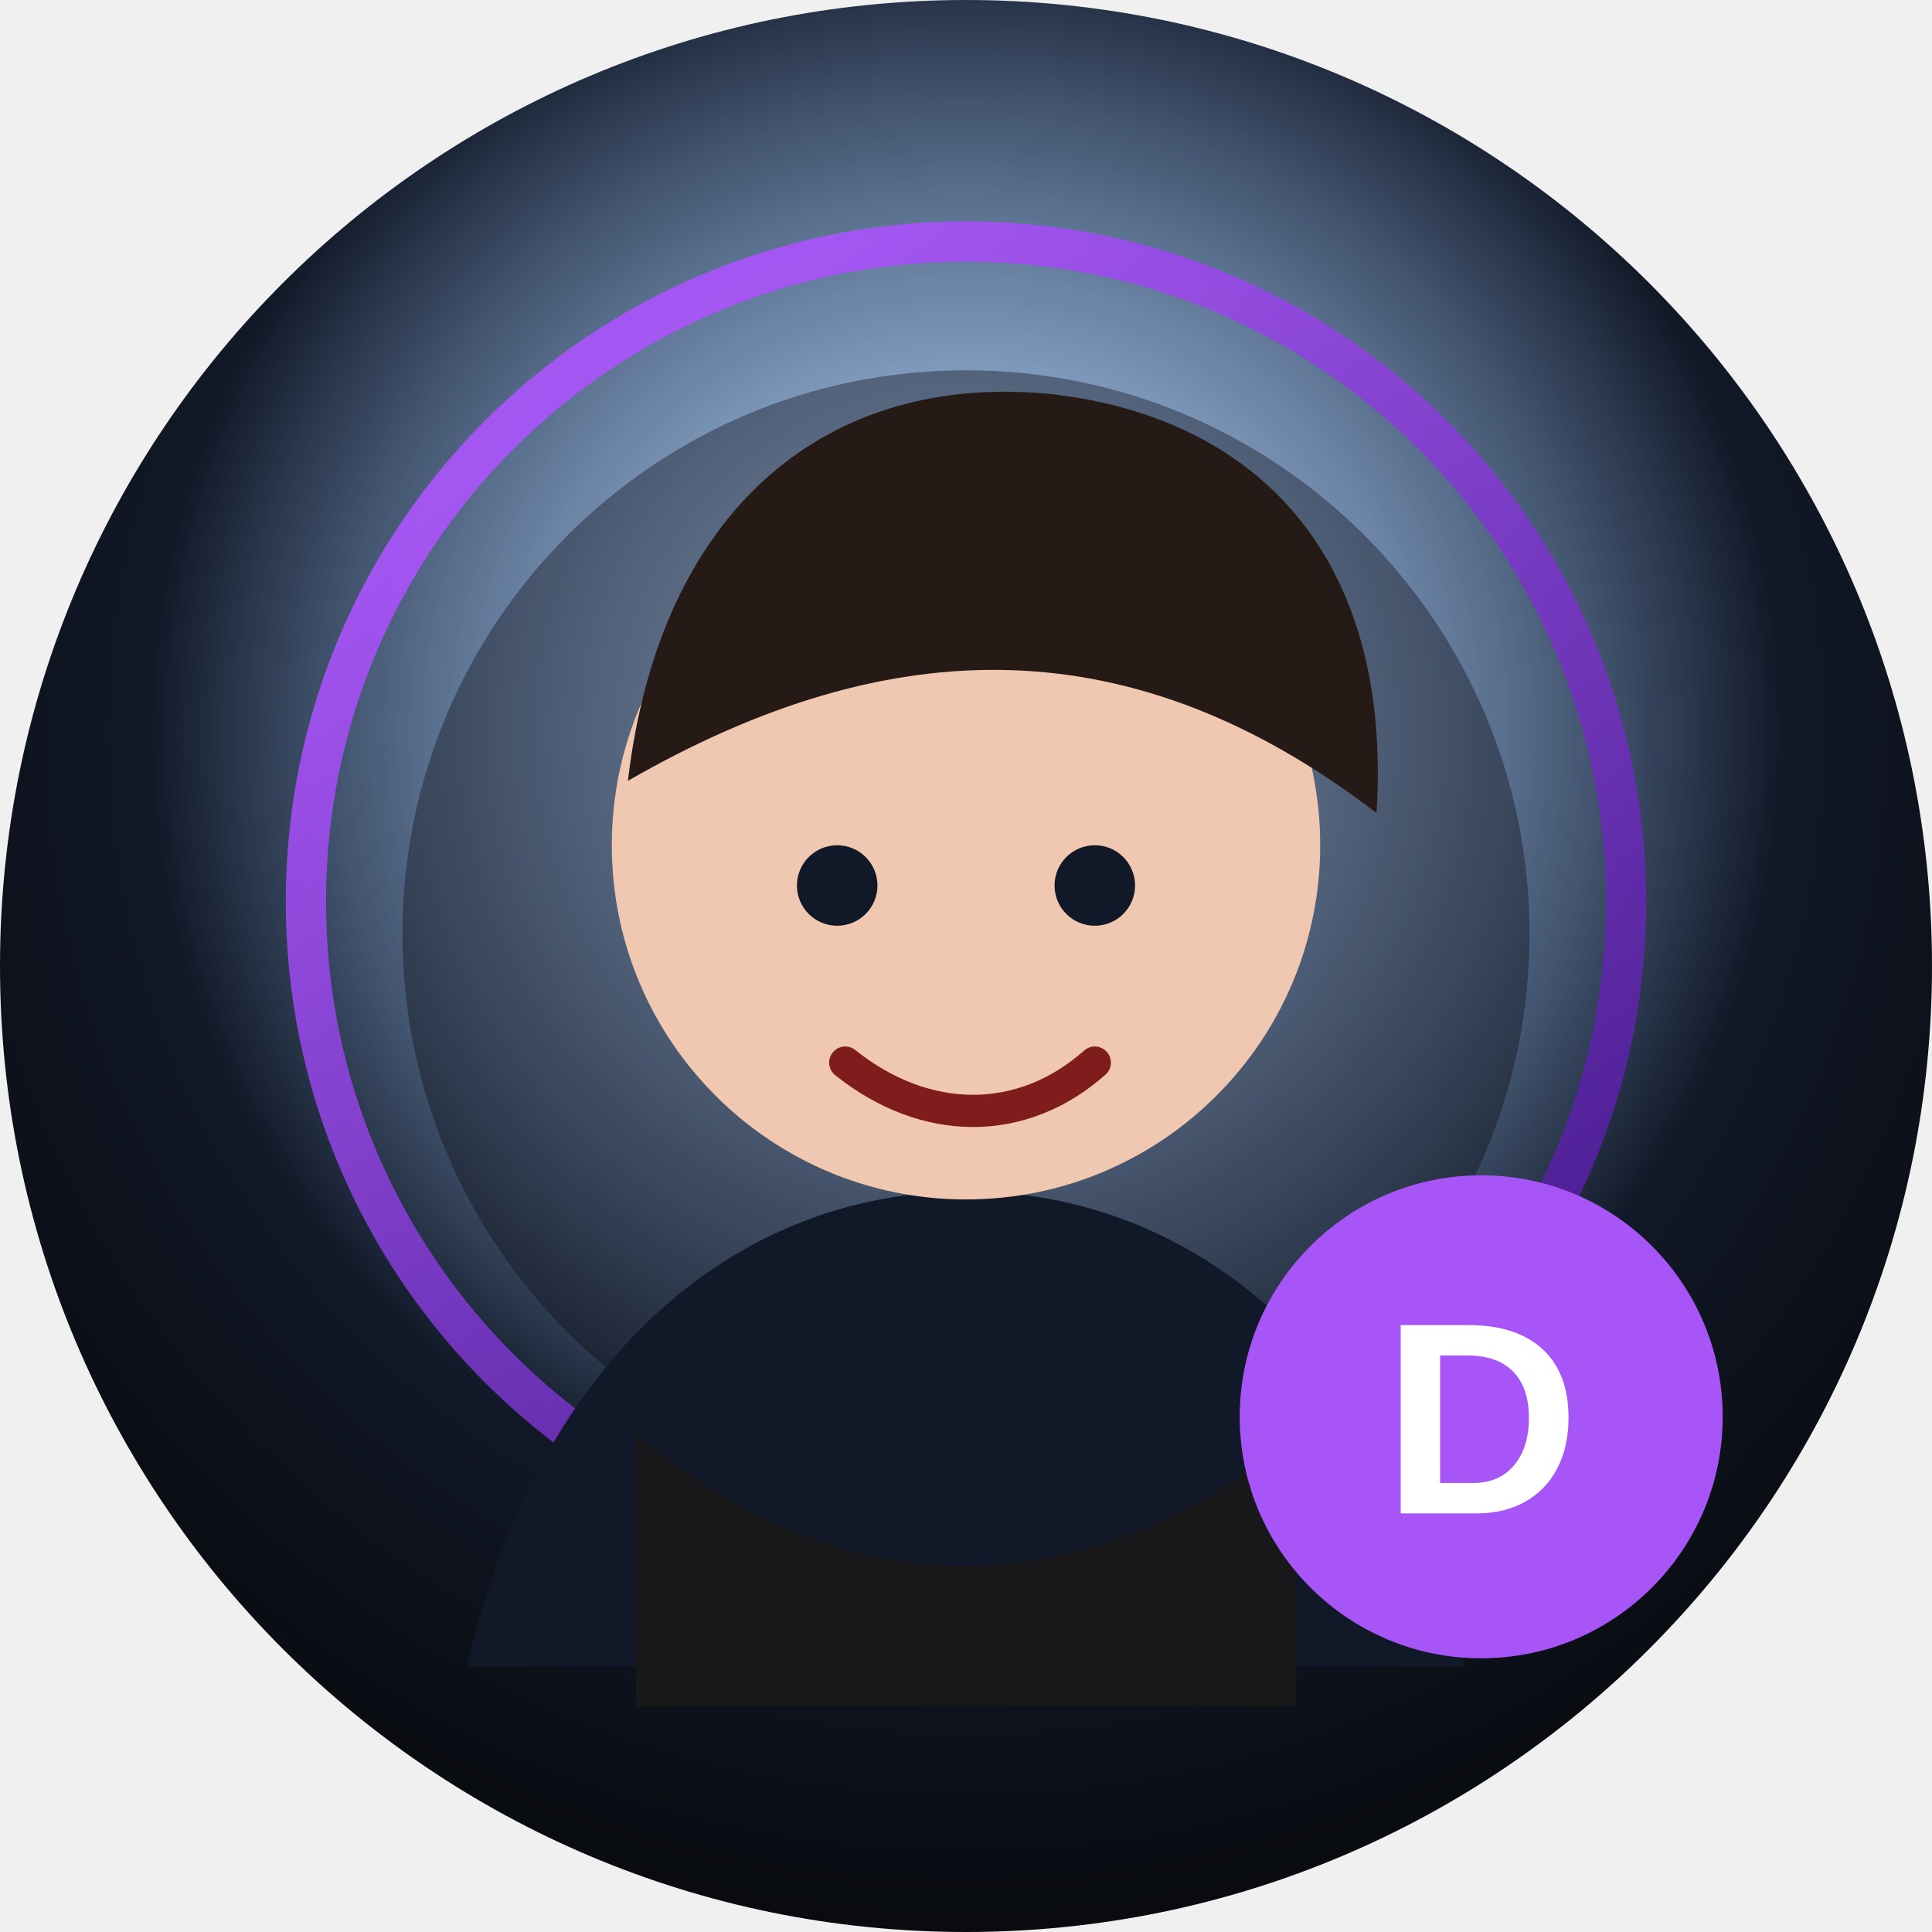
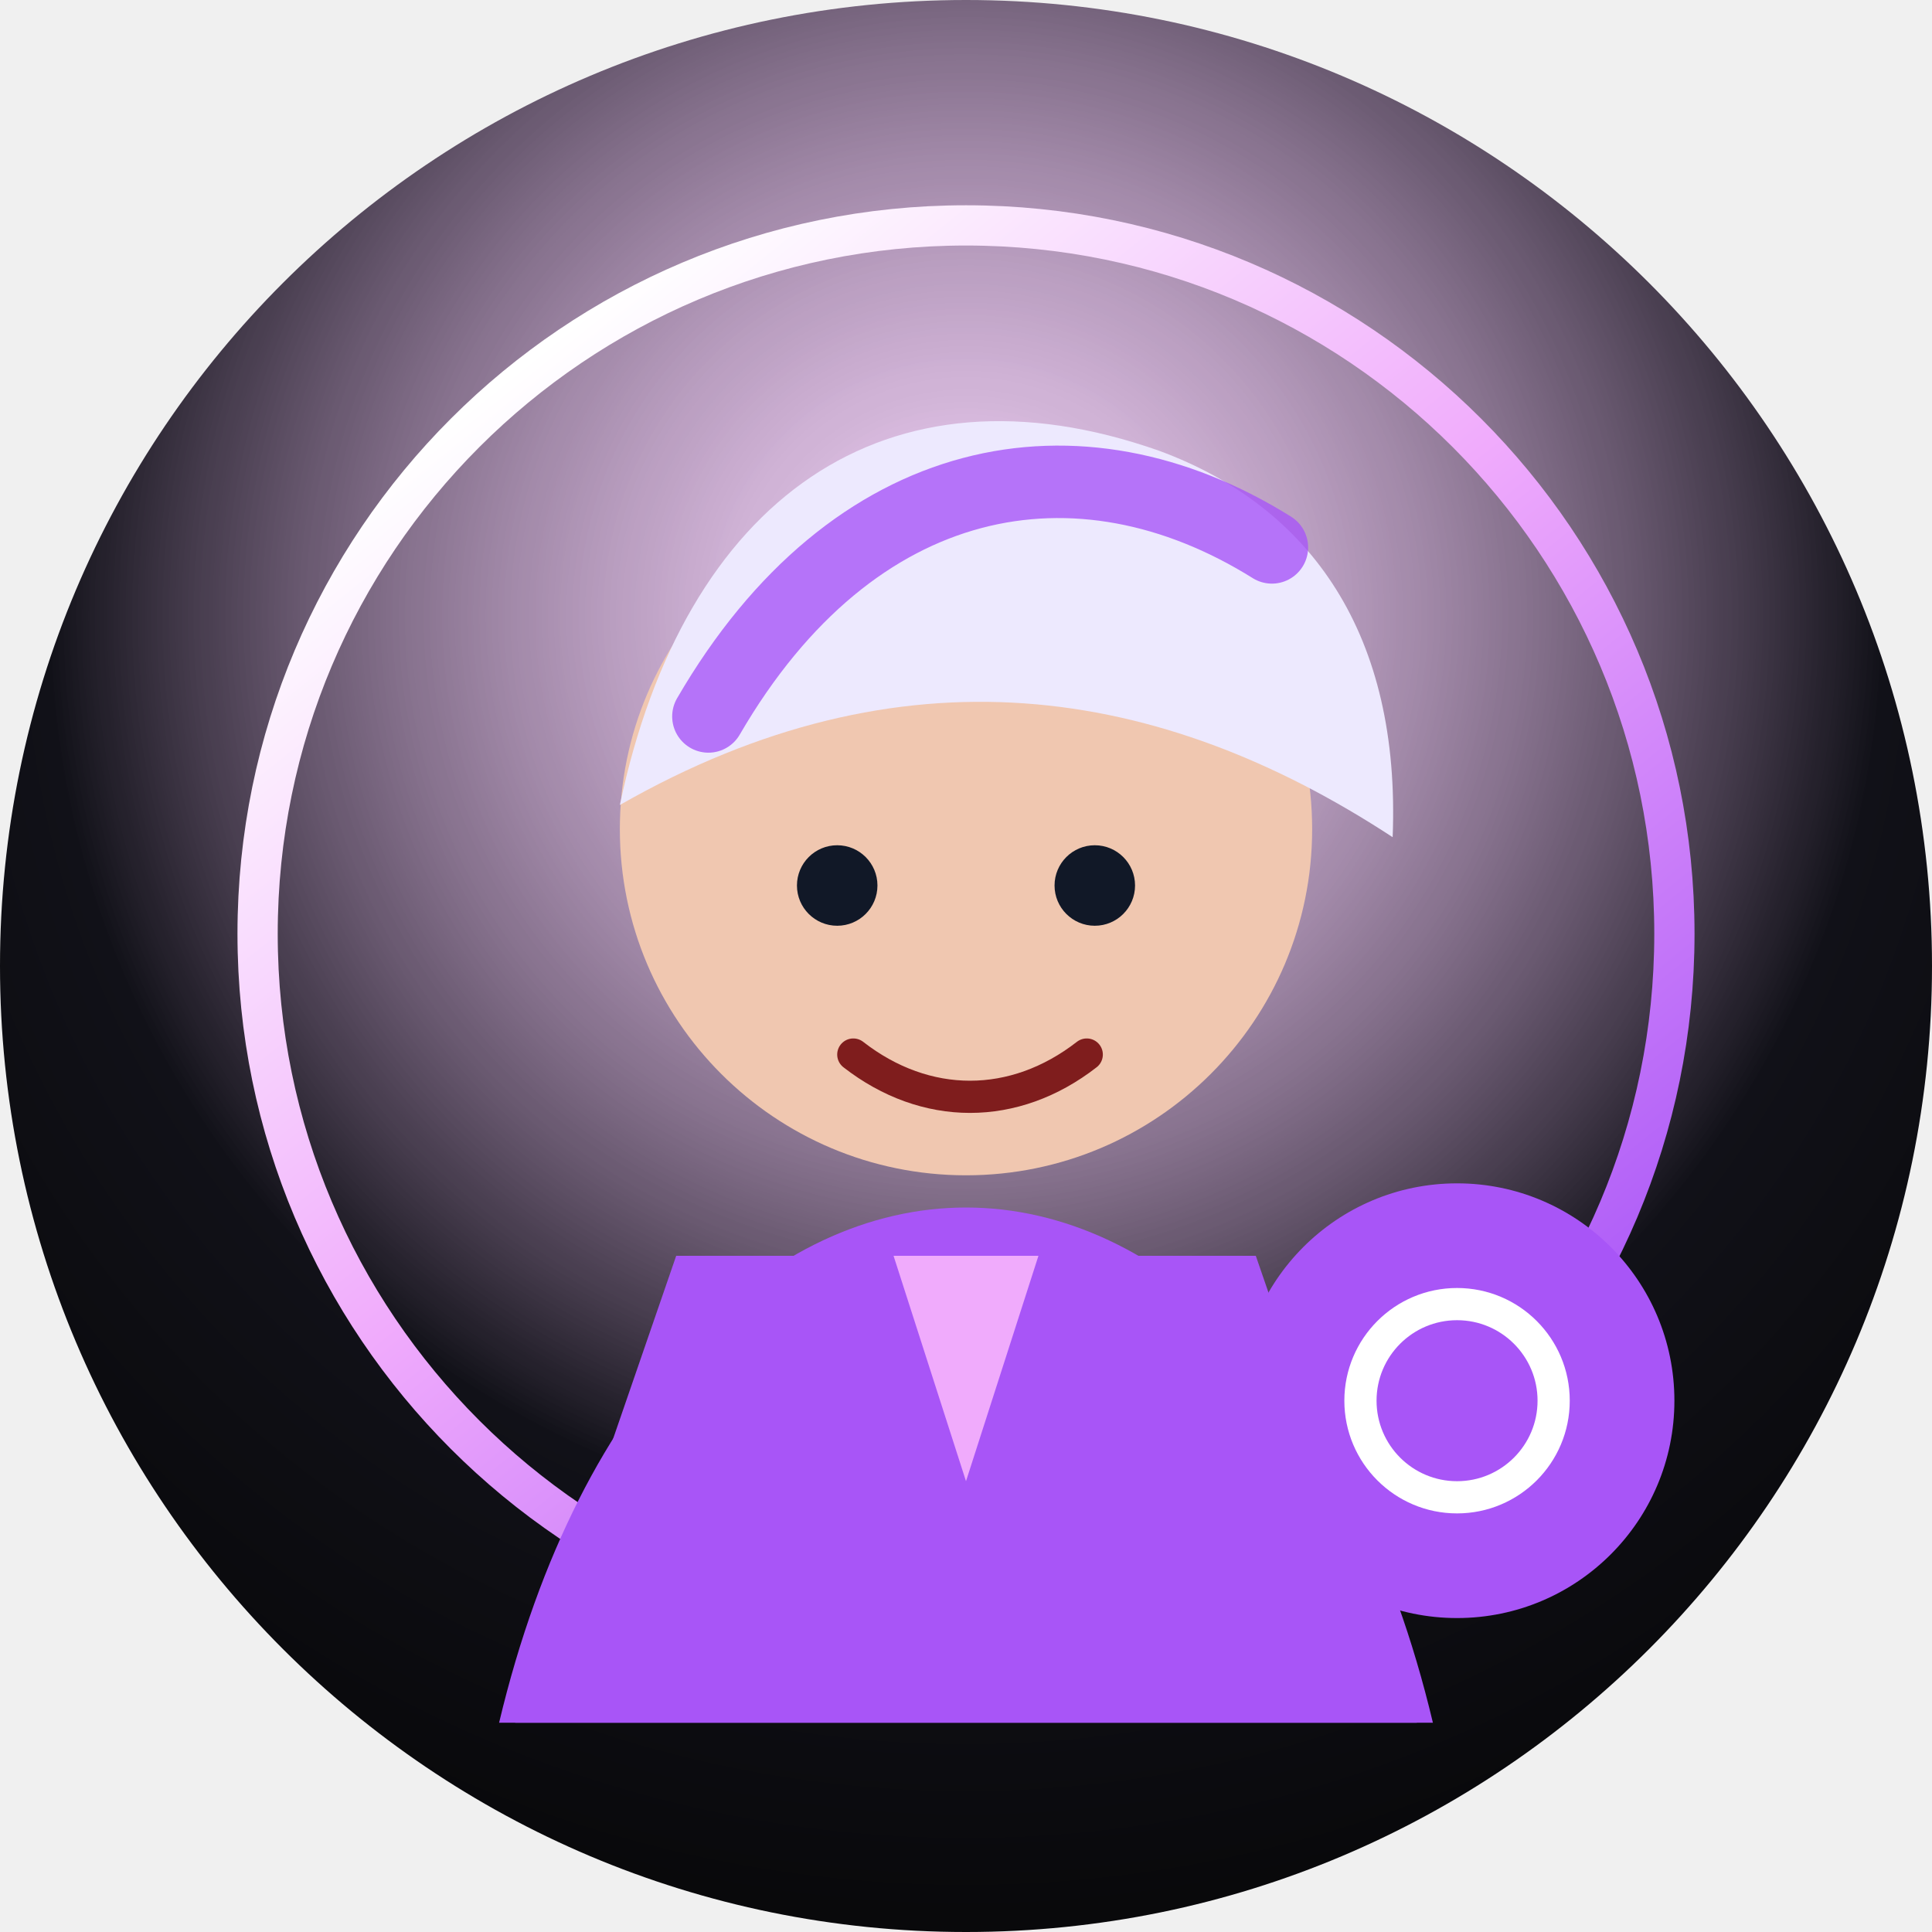
<svg xmlns="http://www.w3.org/2000/svg" viewBox="0 0 240 240" role="img" aria-labelledby="title">
  <defs>
-     <radialGradient id="bg" cx="50%" cy="38%" r="70%">
-       <stop offset="0%" stop-color="#60a5fa" stop-opacity=".34" />
-       <stop offset="60%" stop-color="#111827" />
-       <stop offset="100%" stop-color="#050505" />
+     <radialGradient id="bg" cx="50%" cy="32%" r="76%">
+       <stop stop-color="#F0ABFC" stop-opacity=".42" />
+       <stop offset=".62" stop-color="#111118" />
+       <stop offset="1" stop-color="#050505" />
    </radialGradient>
-     <linearGradient id="ring" x1="25%" y1="10%" x2="80%" y2="90%">
-       <stop stop-color="#A855F7" />
-       <stop offset="1" stop-color="#4c1d95" />
+     <linearGradient id="ring" x1="18%" y1="10%" x2="84%" y2="92%">
+       <stop stop-color="#fff" />
+       <stop offset=".45" stop-color="#F0ABFC" />
+       <stop offset="1" stop-color="#A855F7" />
    </linearGradient>
  </defs>
  <rect width="240" height="240" rx="120" fill="url(#bg)" />
-   <circle cx="120" cy="112" r="82" fill="none" stroke="url(#ring)" stroke-width="5" opacity=".95" />
-   <circle cx="120" cy="116" r="70" fill="#0b0b12" opacity=".38" />
-   <path d="M58 207c9-39 34-59 62-59s53 20 62 59" fill="#111827" />
-   <circle cx="120" cy="105" r="44" fill="#f0c7b0" />
-   <path d="M78 97c4-34 25-51 53-48 25 3 42 20 40 52-30-23-60-23-93-4z" fill="#261a16" />
+   <circle cx="120" cy="116" r="88" fill="none" stroke="url(#ring)" stroke-width="5" />
+   <path d="M62 214c10-42 34-64 58-64s48 22 58 64" fill="#A855F7" />
+   <path d="M84 156h72l20 58H64z" fill="#A855F7" />
+   <path d="M111 156l9 28 9-28" fill="#F0ABFC" />
+   <circle cx="120" cy="103" r="43" fill="#f0c7b0" />
+   <path d="M77 100c8-38 33-56 67-44 19 7 30 23 29 48-29-19-61-24-96-4z" fill="#ede9fe" />
+   <path d="M88 89c18-31 46-36 70-21" fill="none" stroke="#A855F7" stroke-width="9" stroke-linecap="round" opacity=".8" />
  <circle cx="104" cy="110" r="5" fill="#111827" />
  <circle cx="136" cy="110" r="5" fill="#111827" />
-   <path d="M105 132c10 8 22 8 31 0" fill="none" stroke="#7f1d1d" stroke-width="4" stroke-linecap="round" />
-   <path d="M79 178c26 22 56 22 82 0v34H79z" fill="#18181b" />
-   <circle cx="184" cy="176" r="30" fill="#A855F7" />
-   <text x="184" y="188" text-anchor="middle" font-family="Arial, sans-serif" font-size="34" font-weight="700" fill="white">D</text>
+   <path d="M106 131c9 7 20 7 29 0" fill="none" stroke="#7f1d1d" stroke-width="4" stroke-linecap="round" />
+   <circle cx="181" cy="174" r="27" fill="#A855F7" />
+   <circle cx="181" cy="174" r="12" fill="none" stroke="#fff" stroke-width="4" />
</svg>
